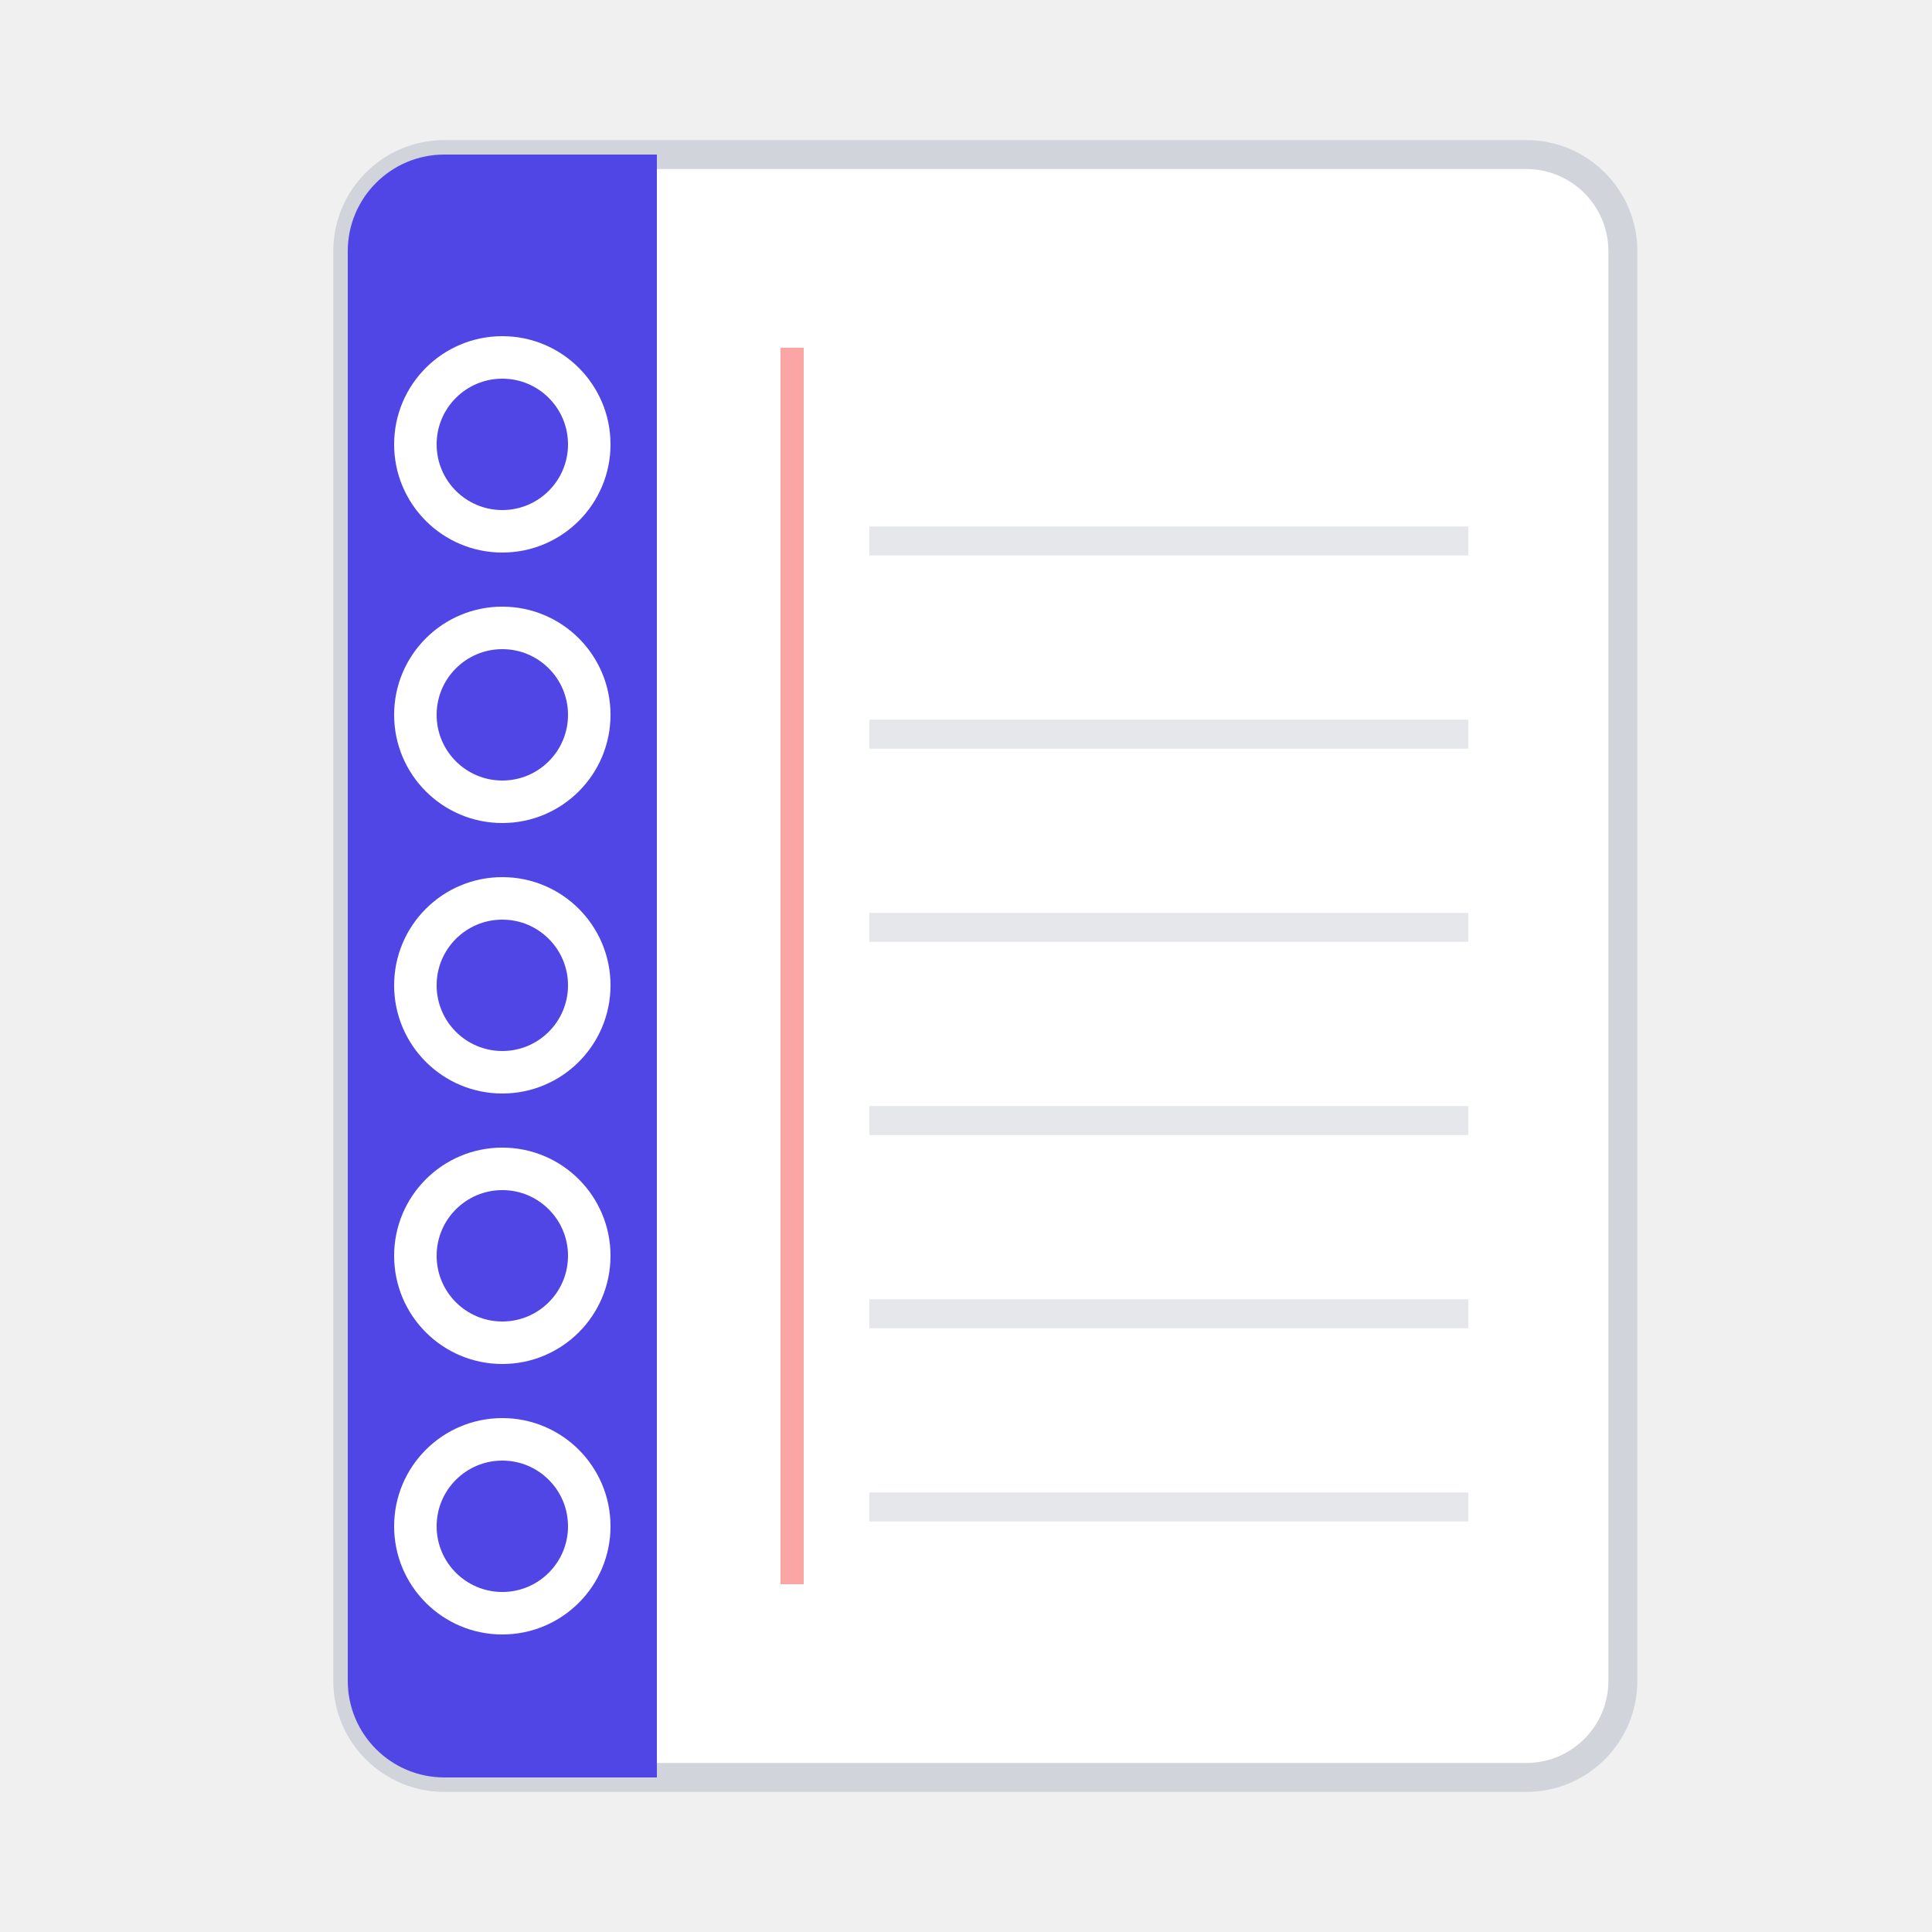
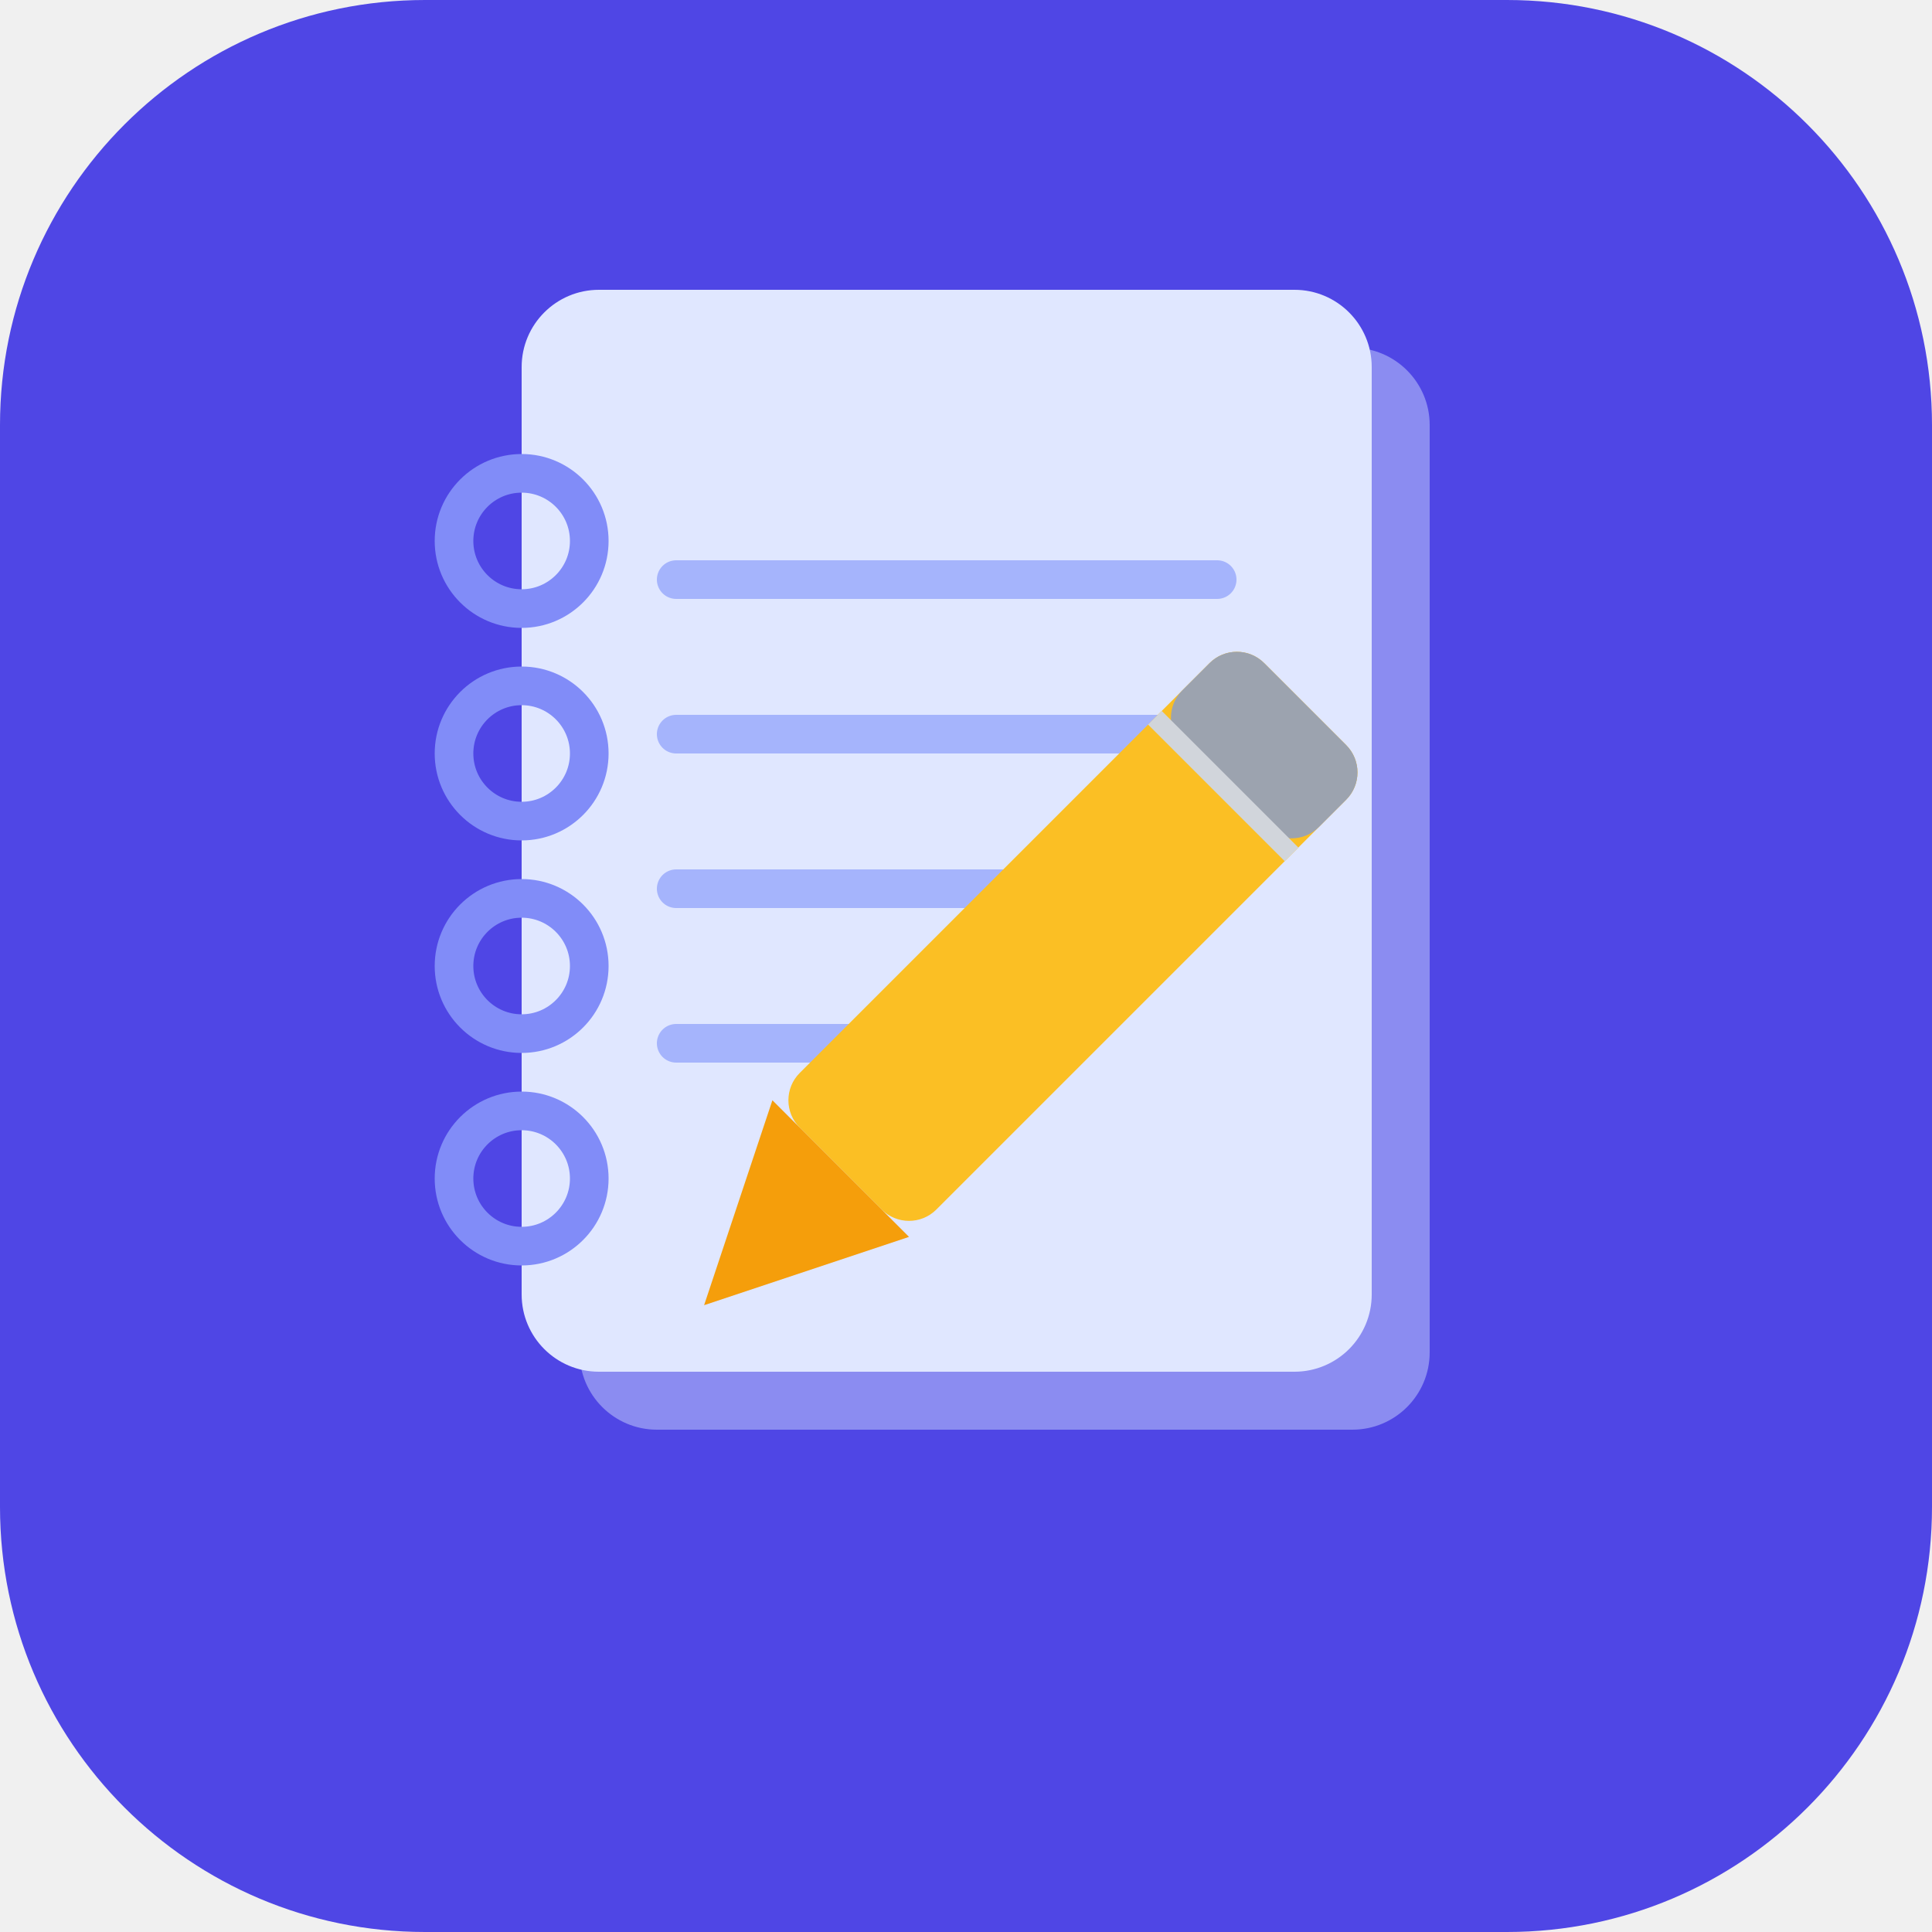
<svg xmlns="http://www.w3.org/2000/svg" viewBox="0 0 100 100">
-   <rect x="18" y="8" width="66" height="84" rx="5" fill="#ffffff" stroke="#d1d5db" stroke-width="1.5" />
-   <rect x="18" y="8" width="16" height="84" rx="5" fill="#4f46e5" />
-   <rect x="26" y="8" width="8" height="84" fill="#4f46e5" />
-   <circle cx="26" cy="23" r="4.5" fill="none" stroke="#ffffff" stroke-width="2.2" />
-   <circle cx="26" cy="37" r="4.5" fill="none" stroke="#ffffff" stroke-width="2.2" />
-   <circle cx="26" cy="51" r="4.5" fill="none" stroke="#ffffff" stroke-width="2.2" />
-   <circle cx="26" cy="65" r="4.5" fill="none" stroke="#ffffff" stroke-width="2.2" />
-   <circle cx="26" cy="79" r="4.5" fill="none" stroke="#ffffff" stroke-width="2.2" />
-   <line x1="41" y1="18" x2="41" y2="82" stroke="#fca5a5" stroke-width="1.2" stroke-dasharray="0" />
-   <line x1="45" y1="28" x2="76" y2="28" stroke="#e5e7eb" stroke-width="1.5" />
-   <line x1="45" y1="38" x2="76" y2="38" stroke="#e5e7eb" stroke-width="1.5" />
-   <line x1="45" y1="48" x2="76" y2="48" stroke="#e5e7eb" stroke-width="1.5" />
-   <line x1="45" y1="58" x2="76" y2="58" stroke="#e5e7eb" stroke-width="1.5" />
-   <line x1="45" y1="68" x2="76" y2="68" stroke="#e5e7eb" stroke-width="1.5" />
-   <line x1="45" y1="78" x2="76" y2="78" stroke="#e5e7eb" stroke-width="1.5" />
+   <rect width="100" height="100" rx="22" fill="#4f46e5" />
+   <rect x="30" y="18" width="44" height="56" rx="4" fill="#c7d2fe" opacity="0.5" />
+   <rect x="27" y="15" width="44" height="56" rx="4" fill="#e0e7ff" />
+   <line x1="35" y1="30" x2="63" y2="30" stroke="#a5b4fc" stroke-width="2" stroke-linecap="round" />
+   <line x1="35" y1="38" x2="63" y2="38" stroke="#a5b4fc" stroke-width="2" stroke-linecap="round" />
+   <line x1="35" y1="46" x2="63" y2="46" stroke="#a5b4fc" stroke-width="2" stroke-linecap="round" />
+   <line x1="35" y1="54" x2="55" y2="54" stroke="#a5b4fc" stroke-width="2" stroke-linecap="round" />
+   <circle cx="27" cy="28" r="3.5" fill="none" stroke="#818cf8" stroke-width="2" />
+   <circle cx="27" cy="39" r="3.5" fill="none" stroke="#818cf8" stroke-width="2" />
+   <circle cx="27" cy="50" r="3.5" fill="none" stroke="#818cf8" stroke-width="2" />
+   <circle cx="27" cy="61" r="3.5" fill="none" stroke="#818cf8" stroke-width="2" />
+   <g transform="translate(52,52) rotate(45)">
+     <rect x="-5" y="-22" width="10" height="34" rx="2" fill="#fbbf24" />
+     <polygon points="-5,12 5,12 0,22" fill="#f59e0b" />
+     <rect x="-5" y="-22" width="10" height="6" rx="2" fill="#9ca3af" />
+     <line x1="-5" y1="-16" x2="5" y2="-16" stroke="#d1d5db" stroke-width="1" />
+   </g>
</svg>
